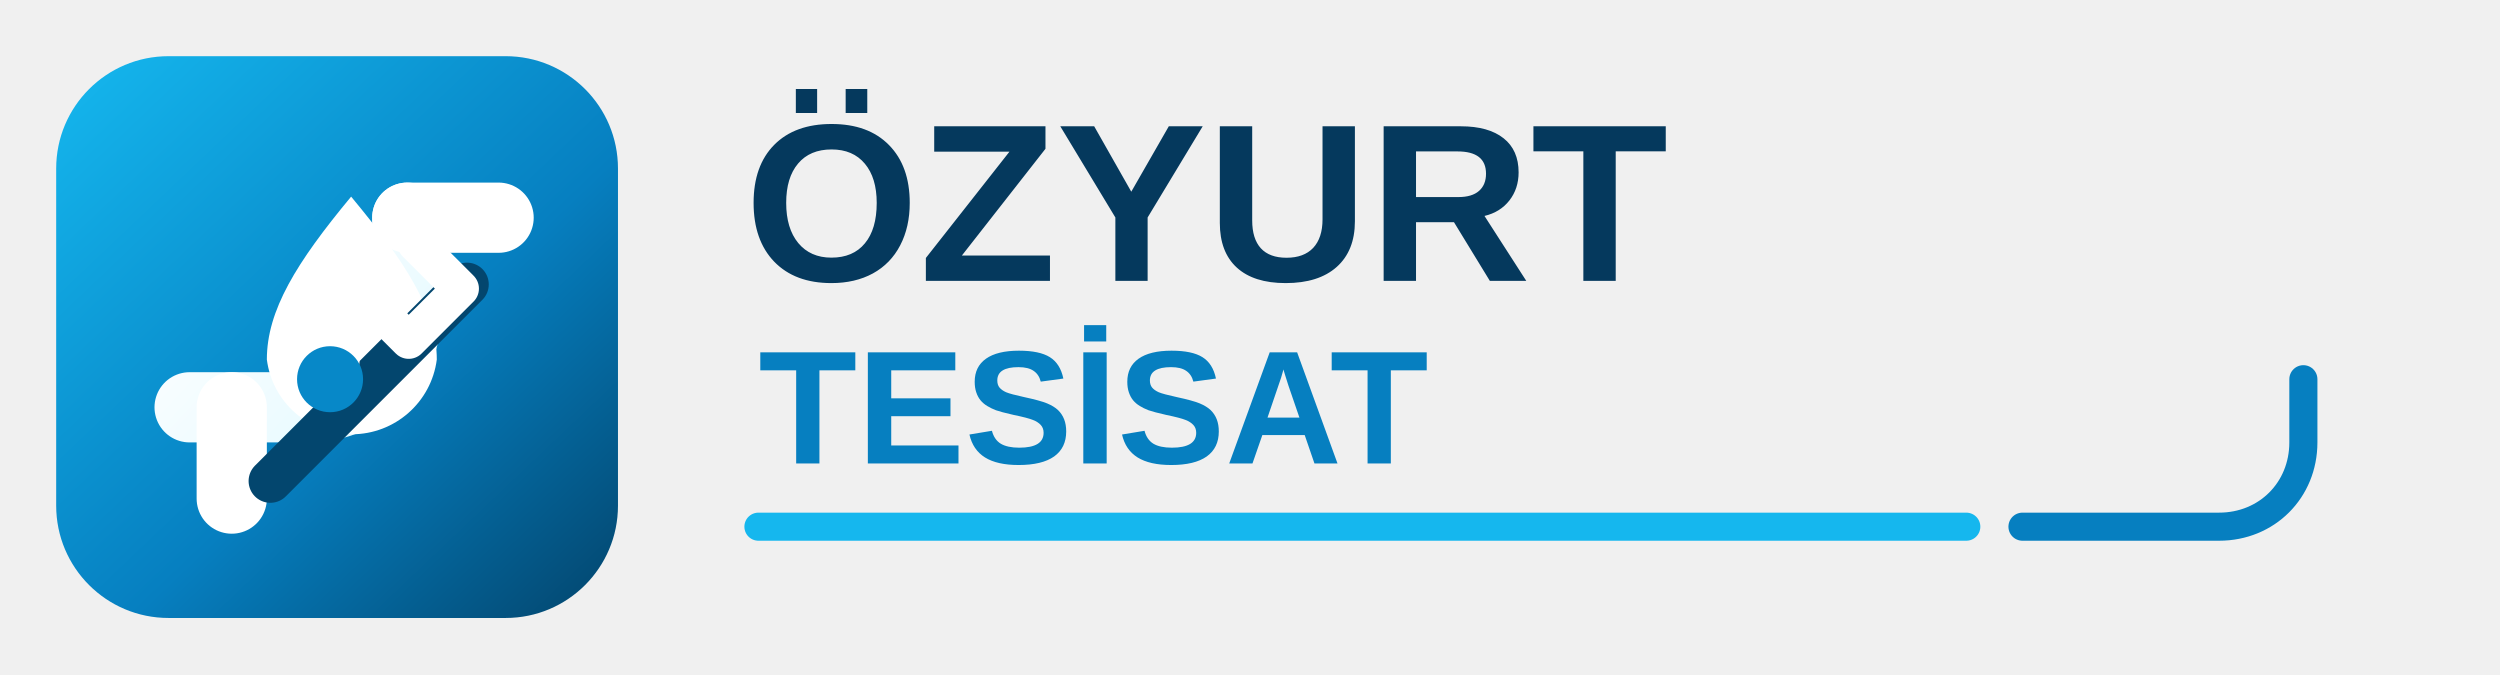
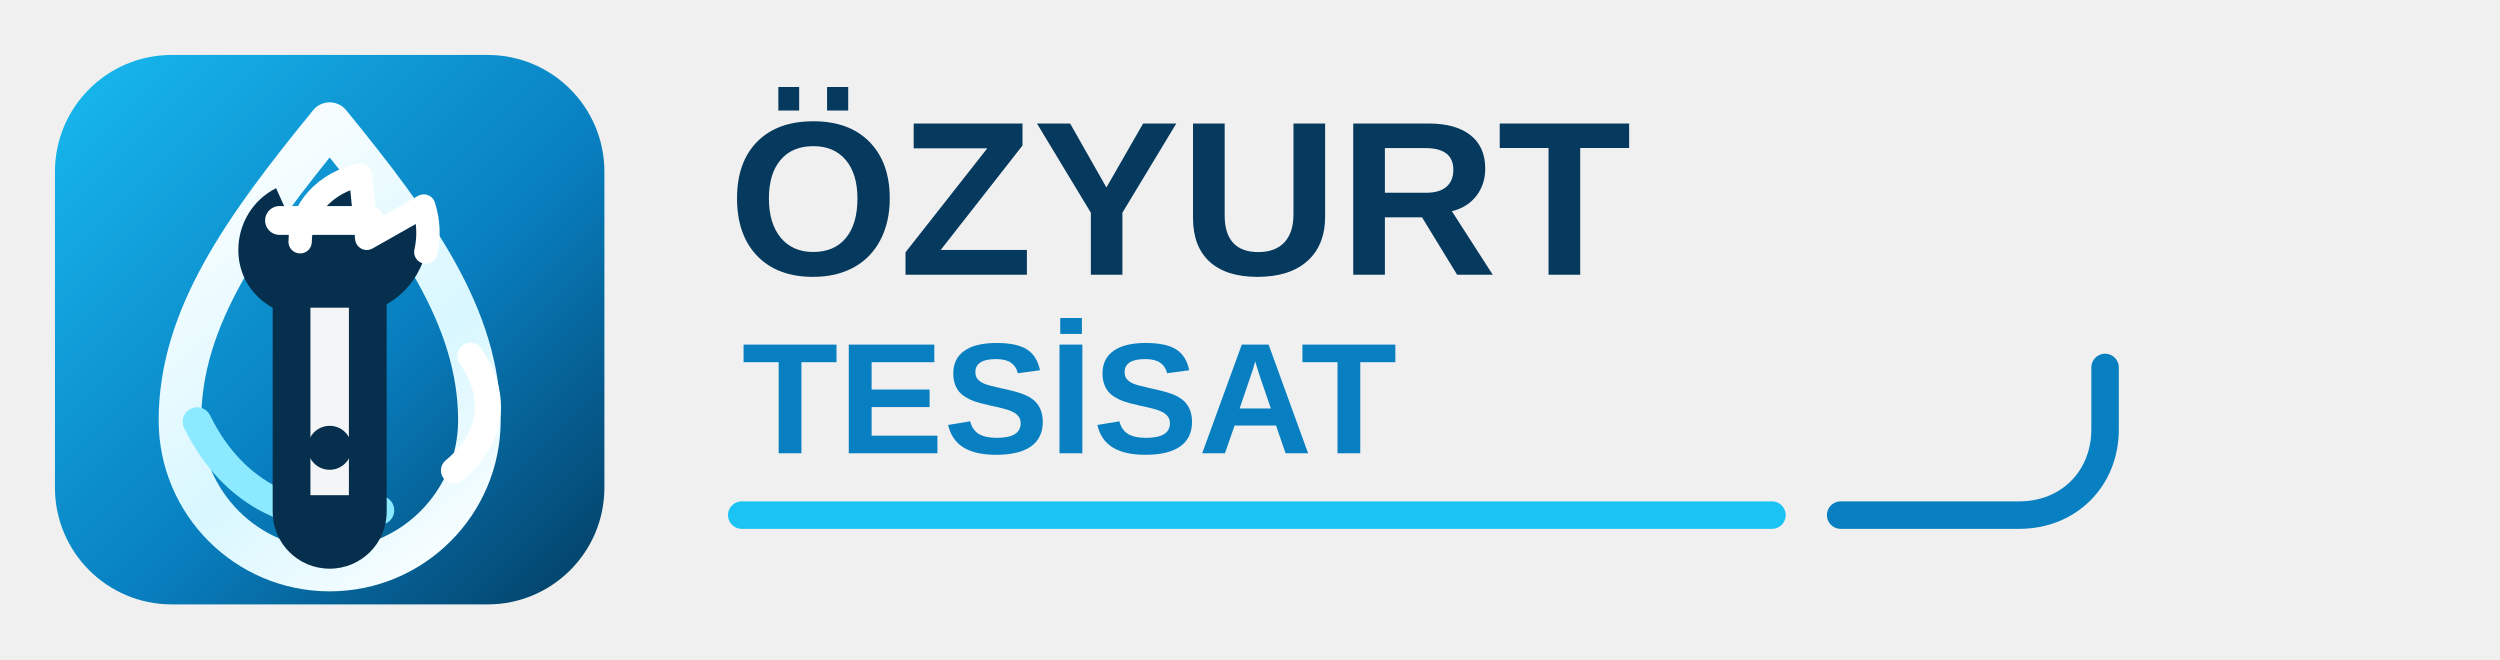
- <svg xmlns="http://www.w3.org/2000/svg" viewBox="0 0 356 96" role="img" aria-labelledby="title desc">
+ <svg xmlns="http://www.w3.org/2000/svg" viewBox="0 0 364 96" role="img" aria-labelledby="title desc">
  <defs>
-     <linearGradient id="markFill" x1="10" y1="8" x2="86" y2="88" gradientUnits="userSpaceOnUse">
-       <stop stop-color="#15b7ee" />
-       <stop offset="0.58" stop-color="#067fc0" />
-       <stop offset="1" stop-color="#03466e" />
+     <linearGradient id="badgeFill" x1="9" y1="8" x2="89" y2="88" gradientUnits="userSpaceOnUse">
+       <stop stop-color="#18b9ef" />
+       <stop offset="0.56" stop-color="#087fc0" />
+       <stop offset="1" stop-color="#033c61" />
    </linearGradient>
-     <linearGradient id="pipeFill" x1="28" y1="33" x2="71" y2="73" gradientUnits="userSpaceOnUse">
+     <linearGradient id="waterStroke" x1="24" y1="22" x2="72" y2="84" gradientUnits="userSpaceOnUse">
      <stop stop-color="#ffffff" />
-       <stop offset="1" stop-color="#d7f6ff" />
+       <stop offset="0.58" stop-color="#d8f7ff" />
+       <stop offset="1" stop-color="#ffffff" />
    </linearGradient>
  </defs>
  <g>
-     <rect x="8" y="8" width="80" height="80" rx="16" fill="url(#markFill)" />
-     <path d="M27 58h17c7.7 0 14-6.3 14-14V31" fill="none" stroke="url(#pipeFill)" stroke-width="10" stroke-linecap="round" stroke-linejoin="round" />
-     <path d="M58 31h13" fill="none" stroke="#ffffff" stroke-width="10" stroke-linecap="round" />
-     <path d="M33 58v13" fill="none" stroke="#ffffff" stroke-width="10" stroke-linecap="round" />
-     <path d="M50 28c7.8 9.4 12.2 16.2 12.2 23.2A12.2 12.2 0 0 1 38 51.2C38 44.2 42.2 37.4 50 28Z" fill="#ffffff" />
-     <path d="M38.5 68.5 66.5 40.5" fill="none" stroke="#03466e" stroke-width="6.2" stroke-linecap="round" />
-     <path d="M68.5 31.5a11.2 11.2 0 0 0-9.3 3.2l6.4 6.4-7.4 7.4-6.4-6.4a11.2 11.2 0 0 0-3.2 9.3" fill="none" stroke="#ffffff" stroke-width="5.2" stroke-linecap="round" stroke-linejoin="round" />
-     <circle cx="47" cy="54" r="4.7" fill="#0788c8" />
+     <rect x="8" y="8" width="80" height="80" rx="17" fill="url(#badgeFill)" />
+     <path d="M48 18c12.4 15.2 21.8 28.2 21.8 43.2A21.8 21.8 0 0 1 26.2 61.2C26.2 46.2 35.6 33.2 48 18Z" fill="none" stroke="url(#waterStroke)" stroke-width="6.2" stroke-linecap="round" stroke-linejoin="round" />
+     <path d="M28.7 61.4c5.2 10.6 14.8 15.6 26.6 12.9" fill="none" stroke="#8beaff" stroke-width="4.2" stroke-linecap="round" />
+     <path d="M43.7 35.2c0-4.6 3.7-8.7 8.8-9.7l.9 9.2 8.3-4.7c1.8 5.3-.3 11.4-5.4 14.3v30.2c0 4.6-3.7 8.3-8.3 8.3s-8.3-3.7-8.3-8.3V44.8c-3.1-1.7-5-4.8-5-8.4 0-3.8 2.1-7.3 5.5-9l3.5 7.8Z" fill="#052f4d" />
+     <path d="M45.2 44.8h5.6v27.3h-5.6z" fill="#ffffff" opacity="0.95" />
+     <circle cx="48" cy="65.2" r="3.2" fill="#052f4d" />
+     <path d="M43.7 35.2c0-4.6 3.7-8.7 8.8-9.7l.9 9.2 8.3-4.7c.7 2.2.8 4.5.3 6.7" fill="none" stroke="#ffffff" stroke-width="3.4" stroke-linecap="round" stroke-linejoin="round" />
+     <path d="M40.7 32.1h13.1" fill="none" stroke="#ffffff" stroke-width="4.2" stroke-linecap="round" />
+     <path d="M68.5 51.8c4.1 6.1 3.2 12-2.4 16.7" fill="none" stroke="#ffffff" stroke-width="3.8" stroke-linecap="round" />
  </g>
  <g font-family="Arial, Helvetica, sans-serif">
    <text x="106" y="40" font-size="32" font-weight="900" fill="#05395d" letter-spacing="0">ÖZYURT</text>
-     <text x="108" y="66" font-size="23" font-weight="900" fill="#067fc0" letter-spacing="0">TESİSAT</text>
-     <path d="M108 75h172" stroke="#15b7ee" stroke-width="4" stroke-linecap="round" />
-     <path d="M288 75h28c6.8 0 12-5.2 12-12v-9" fill="none" stroke="#067fc0" stroke-width="4" stroke-linecap="round" />
+     <text x="108" y="66" font-size="23" font-weight="900" fill="#087fc0" letter-spacing="0">TESİSAT</text>
+     <path d="M108 75h150" stroke="#19c4f4" stroke-width="4" stroke-linecap="round" />
+     <path d="M268 75h26c7.2 0 12.5-5.3 12.5-12.5v-9" fill="none" stroke="#087fc0" stroke-width="4" stroke-linecap="round" />
  </g>
</svg>
